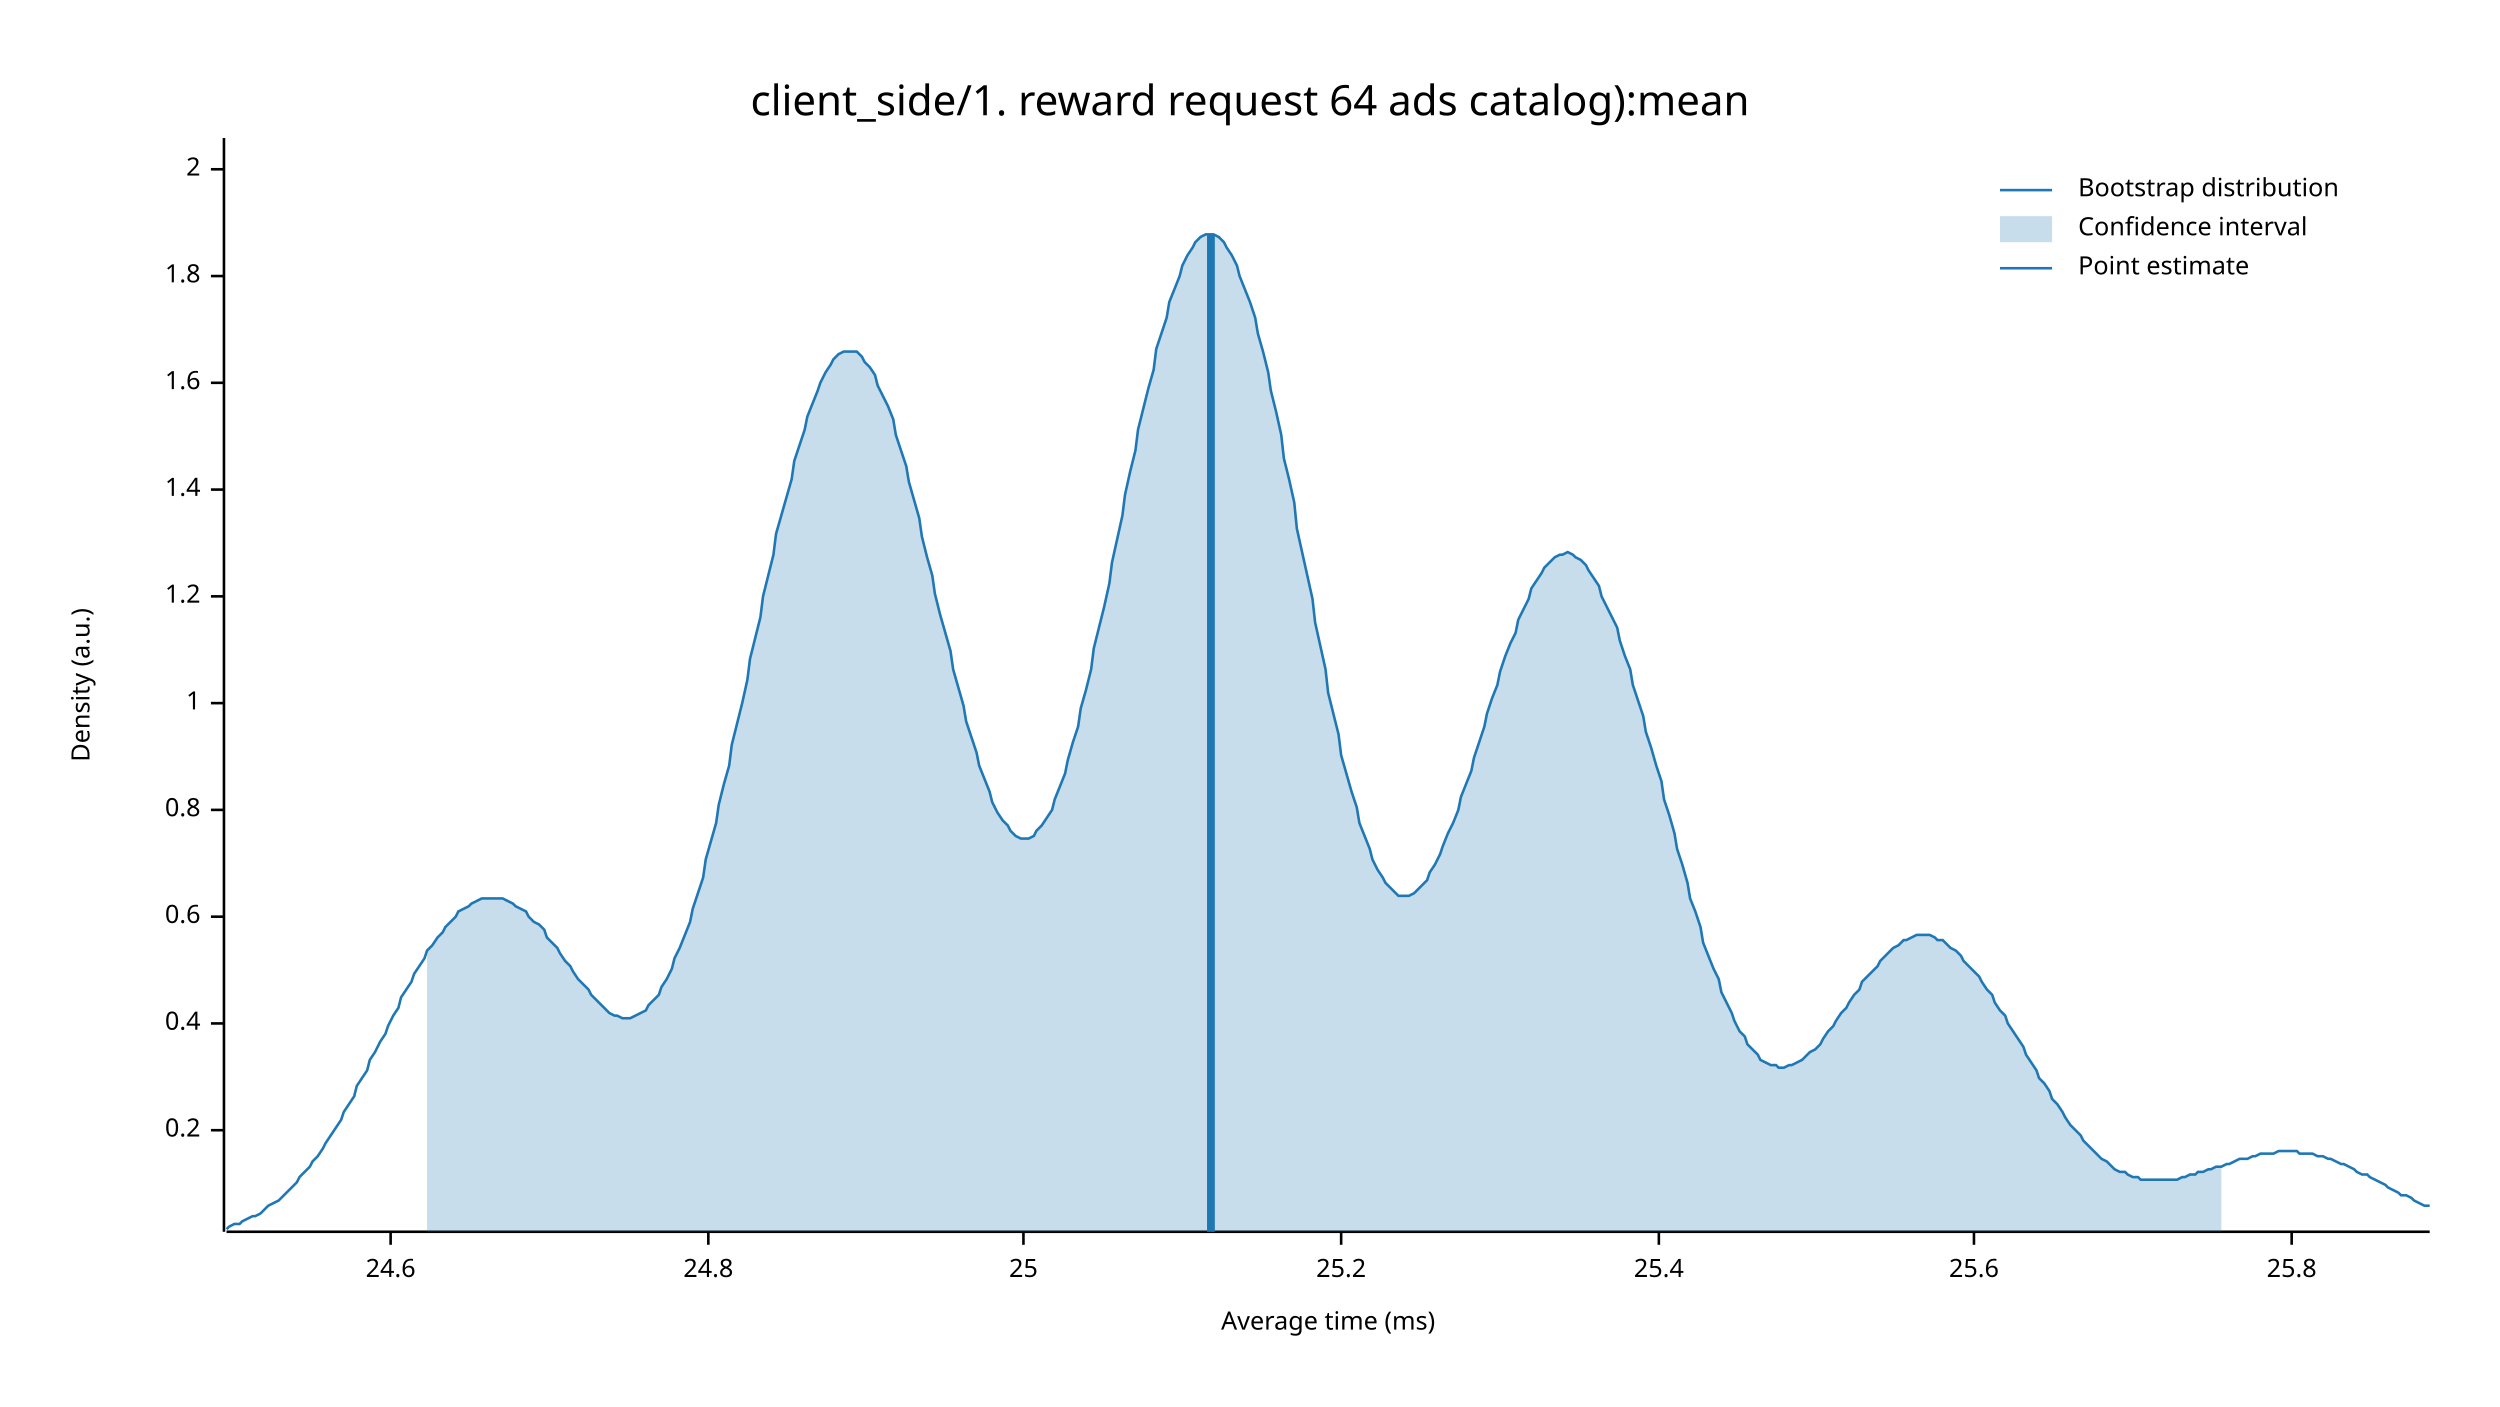
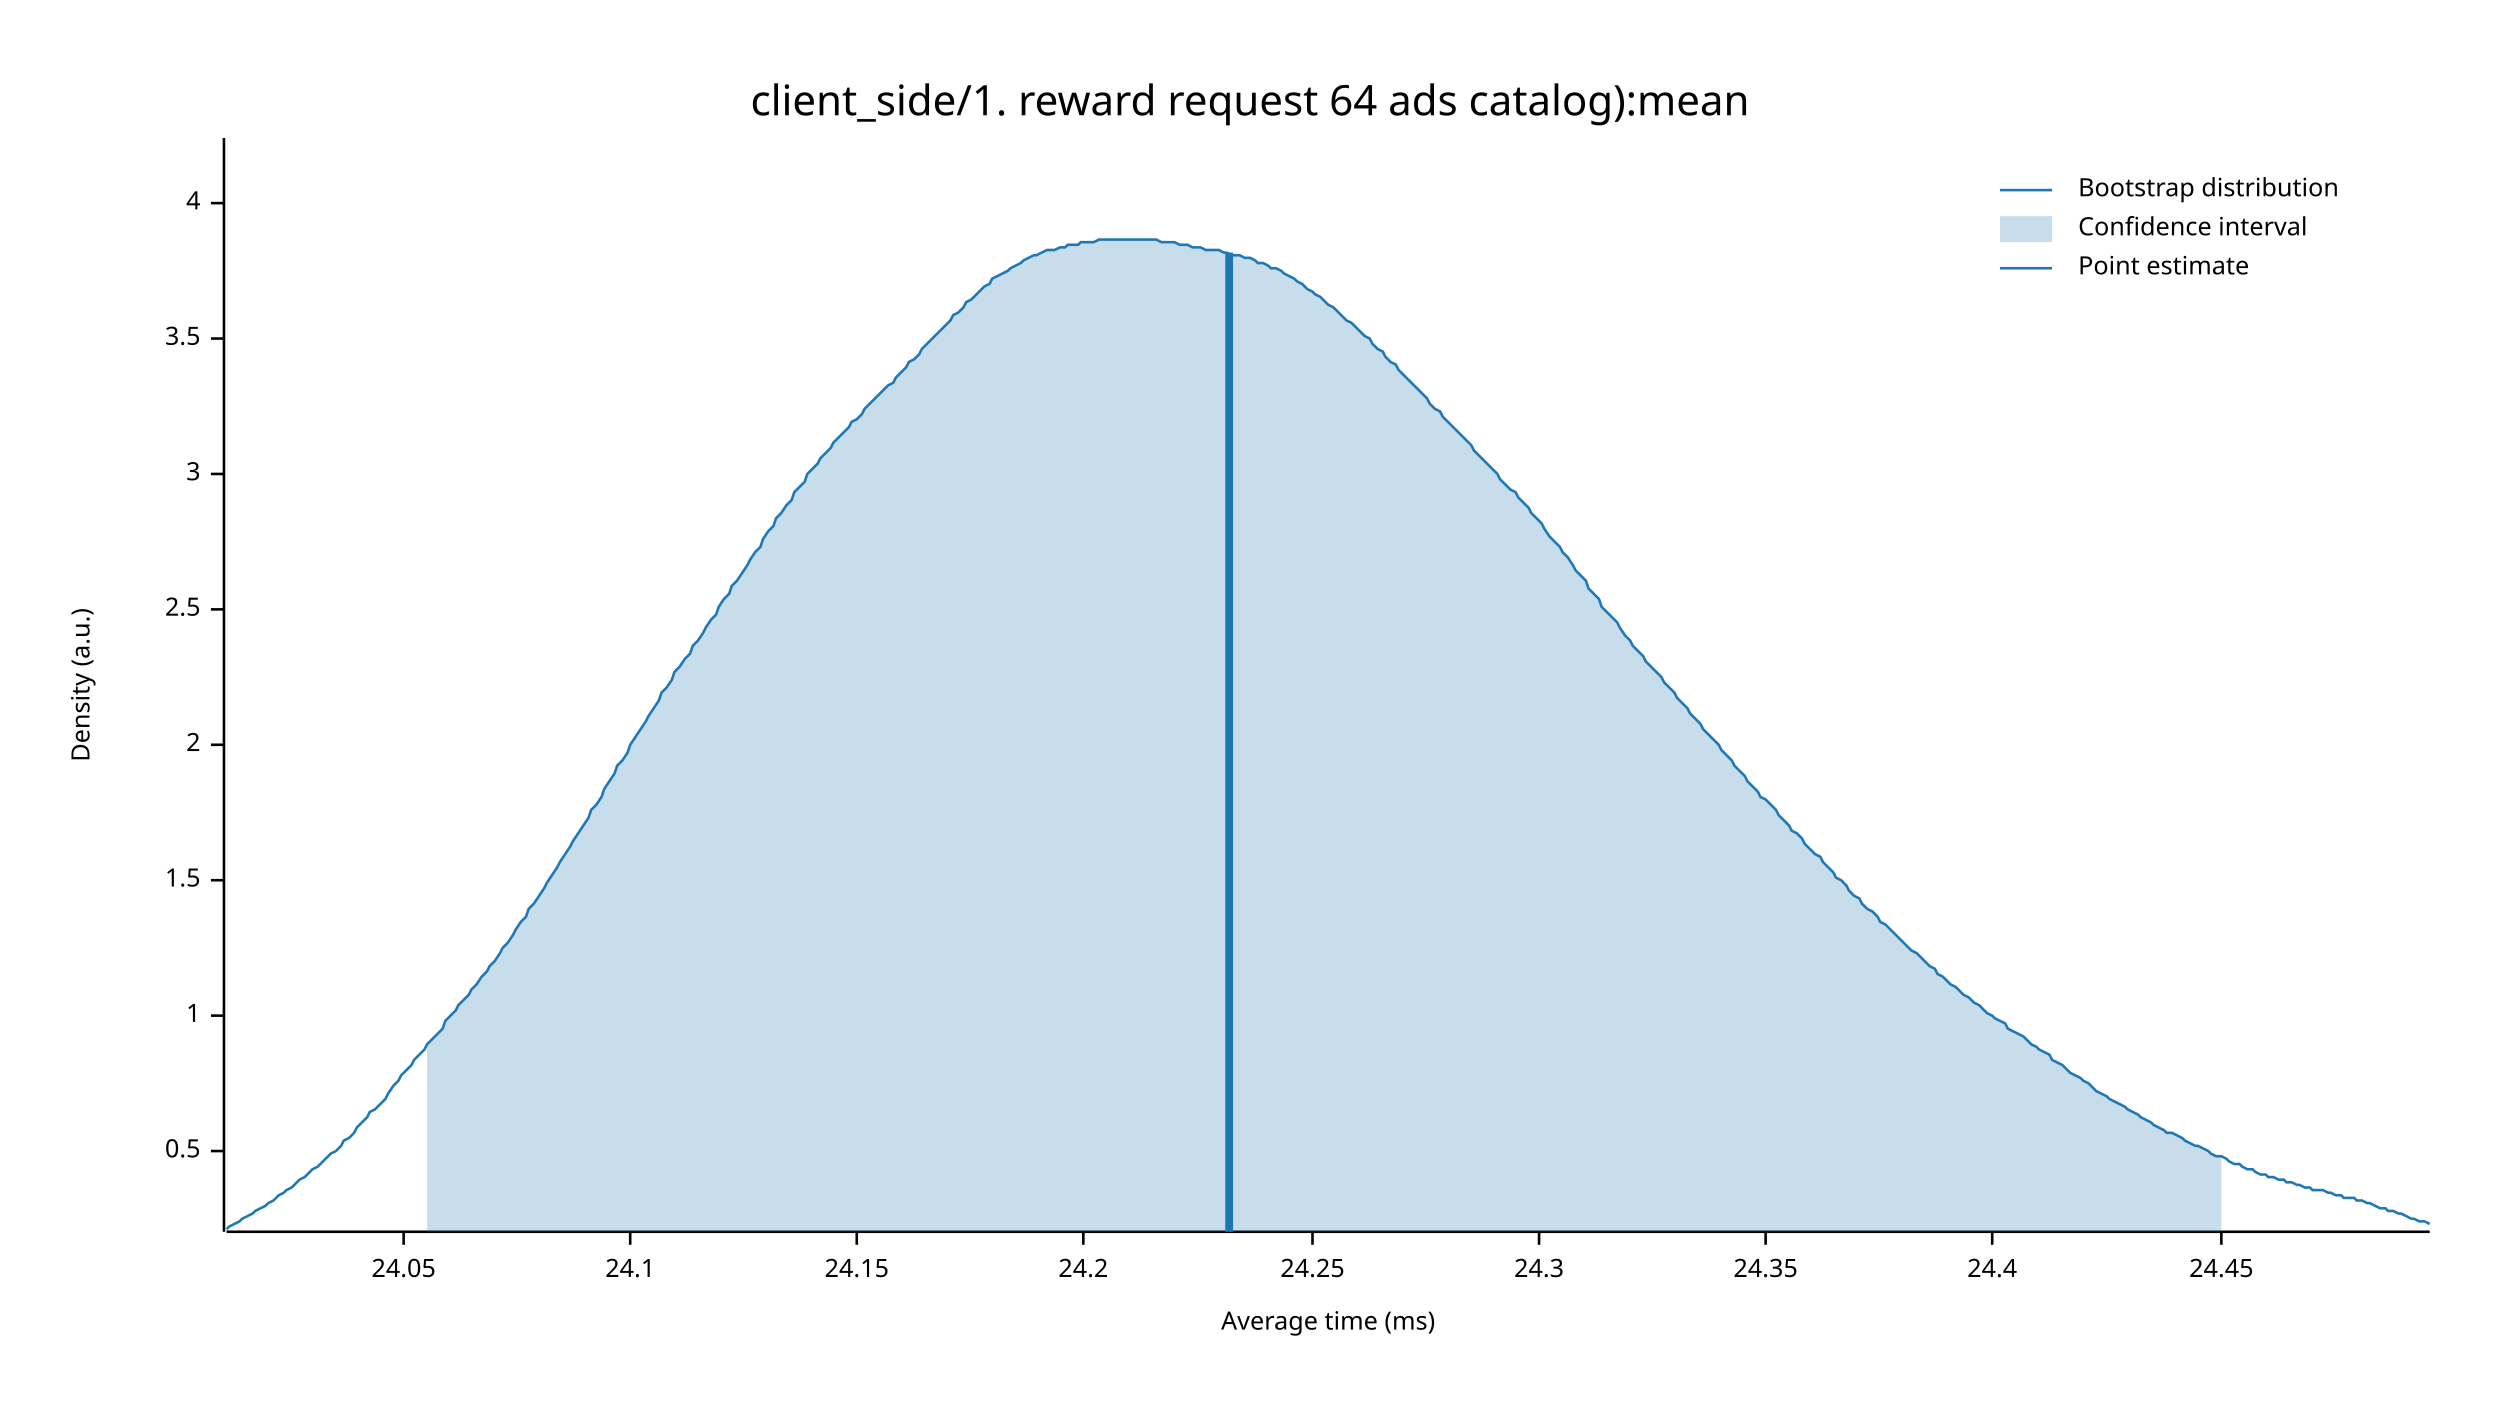
<svg xmlns="http://www.w3.org/2000/svg" width="960" height="540" viewBox="0 0 960 540">
  <text x="480" y="32" dy="0.76em" text-anchor="middle" font-family="sans-serif" font-size="16.129" opacity="1" fill="#000000">
client_side/1. reward request 64 ads catalog):mean
</text>
  <text x="27" y="263" dy="0.76em" text-anchor="middle" font-family="sans-serif" font-size="9.677" opacity="1" fill="#000000" transform="rotate(270, 27, 263)">
Density (a.u.)
</text>
  <text x="510" y="513" dy="-0.5ex" text-anchor="middle" font-family="sans-serif" font-size="9.677" opacity="1" fill="#000000">
Average time (ms)
</text>
  <polyline fill="none" opacity="1" stroke="#000000" stroke-width="1" points="86,53 86,473 " />
-   <text x="77" y="434" dy="0.5ex" text-anchor="end" font-family="sans-serif" font-size="9.677" opacity="1" fill="#000000">
- 0.2
+   <text x="77" y="442" dy="0.5ex" text-anchor="end" font-family="sans-serif" font-size="9.677" opacity="1" fill="#000000">
+ 0.5
</text>
-   <polyline fill="none" opacity="1" stroke="#000000" stroke-width="1" points="81,434 86,434 " />
-   <text x="77" y="393" dy="0.5ex" text-anchor="end" font-family="sans-serif" font-size="9.677" opacity="1" fill="#000000">
- 0.4
- </text>
-   <polyline fill="none" opacity="1" stroke="#000000" stroke-width="1" points="81,393 86,393 " />
-   <text x="77" y="352" dy="0.5ex" text-anchor="end" font-family="sans-serif" font-size="9.677" opacity="1" fill="#000000">
- 0.6
- </text>
-   <polyline fill="none" opacity="1" stroke="#000000" stroke-width="1" points="81,352 86,352 " />
-   <text x="77" y="311" dy="0.5ex" text-anchor="end" font-family="sans-serif" font-size="9.677" opacity="1" fill="#000000">
- 0.8
- </text>
-   <polyline fill="none" opacity="1" stroke="#000000" stroke-width="1" points="81,311 86,311 " />
-   <text x="77" y="270" dy="0.5ex" text-anchor="end" font-family="sans-serif" font-size="9.677" opacity="1" fill="#000000">
+   <polyline fill="none" opacity="1" stroke="#000000" stroke-width="1" points="81,442 86,442 " />
+   <text x="77" y="390" dy="0.5ex" text-anchor="end" font-family="sans-serif" font-size="9.677" opacity="1" fill="#000000">
1
</text>
-   <polyline fill="none" opacity="1" stroke="#000000" stroke-width="1" points="81,270 86,270 " />
-   <text x="77" y="229" dy="0.5ex" text-anchor="end" font-family="sans-serif" font-size="9.677" opacity="1" fill="#000000">
- 1.2
+   <polyline fill="none" opacity="1" stroke="#000000" stroke-width="1" points="81,390 86,390 " />
+   <text x="77" y="338" dy="0.5ex" text-anchor="end" font-family="sans-serif" font-size="9.677" opacity="1" fill="#000000">
+ 1.5
</text>
-   <polyline fill="none" opacity="1" stroke="#000000" stroke-width="1" points="81,229 86,229 " />
-   <text x="77" y="188" dy="0.5ex" text-anchor="end" font-family="sans-serif" font-size="9.677" opacity="1" fill="#000000">
- 1.4
- </text>
-   <polyline fill="none" opacity="1" stroke="#000000" stroke-width="1" points="81,188 86,188 " />
-   <text x="77" y="147" dy="0.5ex" text-anchor="end" font-family="sans-serif" font-size="9.677" opacity="1" fill="#000000">
- 1.6
- </text>
-   <polyline fill="none" opacity="1" stroke="#000000" stroke-width="1" points="81,147 86,147 " />
-   <text x="77" y="106" dy="0.5ex" text-anchor="end" font-family="sans-serif" font-size="9.677" opacity="1" fill="#000000">
- 1.8
- </text>
-   <polyline fill="none" opacity="1" stroke="#000000" stroke-width="1" points="81,106 86,106 " />
-   <text x="77" y="65" dy="0.5ex" text-anchor="end" font-family="sans-serif" font-size="9.677" opacity="1" fill="#000000">
+   <polyline fill="none" opacity="1" stroke="#000000" stroke-width="1" points="81,338 86,338 " />
+   <text x="77" y="286" dy="0.5ex" text-anchor="end" font-family="sans-serif" font-size="9.677" opacity="1" fill="#000000">
2
</text>
-   <polyline fill="none" opacity="1" stroke="#000000" stroke-width="1" points="81,65 86,65 " />
+   <polyline fill="none" opacity="1" stroke="#000000" stroke-width="1" points="81,286 86,286 " />
+   <text x="77" y="234" dy="0.5ex" text-anchor="end" font-family="sans-serif" font-size="9.677" opacity="1" fill="#000000">
+ 2.5
+ </text>
+   <polyline fill="none" opacity="1" stroke="#000000" stroke-width="1" points="81,234 86,234 " />
+   <text x="77" y="182" dy="0.5ex" text-anchor="end" font-family="sans-serif" font-size="9.677" opacity="1" fill="#000000">
+ 3
+ </text>
+   <polyline fill="none" opacity="1" stroke="#000000" stroke-width="1" points="81,182 86,182 " />
+   <text x="77" y="130" dy="0.5ex" text-anchor="end" font-family="sans-serif" font-size="9.677" opacity="1" fill="#000000">
+ 3.5
+ </text>
+   <polyline fill="none" opacity="1" stroke="#000000" stroke-width="1" points="81,130 86,130 " />
+   <text x="77" y="78" dy="0.5ex" text-anchor="end" font-family="sans-serif" font-size="9.677" opacity="1" fill="#000000">
+ 4
+ </text>
+   <polyline fill="none" opacity="1" stroke="#000000" stroke-width="1" points="81,78 86,78 " />
  <polyline fill="none" opacity="1" stroke="#000000" stroke-width="1" points="87,473 933,473 " />
-   <text x="150" y="483" dy="0.76em" text-anchor="middle" font-family="sans-serif" font-size="9.677" opacity="1" fill="#000000">
- 24.6
+   <text x="155" y="483" dy="0.76em" text-anchor="middle" font-family="sans-serif" font-size="9.677" opacity="1" fill="#000000">
+ 24.05
</text>
-   <polyline fill="none" opacity="1" stroke="#000000" stroke-width="1" points="150,473 150,478 " />
-   <text x="272" y="483" dy="0.76em" text-anchor="middle" font-family="sans-serif" font-size="9.677" opacity="1" fill="#000000">
- 24.8
+   <polyline fill="none" opacity="1" stroke="#000000" stroke-width="1" points="155,473 155,478 " />
+   <text x="242" y="483" dy="0.76em" text-anchor="middle" font-family="sans-serif" font-size="9.677" opacity="1" fill="#000000">
+ 24.1
</text>
-   <polyline fill="none" opacity="1" stroke="#000000" stroke-width="1" points="272,473 272,478 " />
-   <text x="393" y="483" dy="0.76em" text-anchor="middle" font-family="sans-serif" font-size="9.677" opacity="1" fill="#000000">
- 25
+   <polyline fill="none" opacity="1" stroke="#000000" stroke-width="1" points="242,473 242,478 " />
+   <text x="329" y="483" dy="0.76em" text-anchor="middle" font-family="sans-serif" font-size="9.677" opacity="1" fill="#000000">
+ 24.15
</text>
-   <polyline fill="none" opacity="1" stroke="#000000" stroke-width="1" points="393,473 393,478 " />
-   <text x="515" y="483" dy="0.76em" text-anchor="middle" font-family="sans-serif" font-size="9.677" opacity="1" fill="#000000">
- 25.2
+   <polyline fill="none" opacity="1" stroke="#000000" stroke-width="1" points="329,473 329,478 " />
+   <text x="416" y="483" dy="0.76em" text-anchor="middle" font-family="sans-serif" font-size="9.677" opacity="1" fill="#000000">
+ 24.2
</text>
-   <polyline fill="none" opacity="1" stroke="#000000" stroke-width="1" points="515,473 515,478 " />
-   <text x="637" y="483" dy="0.76em" text-anchor="middle" font-family="sans-serif" font-size="9.677" opacity="1" fill="#000000">
- 25.4
+   <polyline fill="none" opacity="1" stroke="#000000" stroke-width="1" points="416,473 416,478 " />
+   <text x="504" y="483" dy="0.76em" text-anchor="middle" font-family="sans-serif" font-size="9.677" opacity="1" fill="#000000">
+ 24.25
</text>
-   <polyline fill="none" opacity="1" stroke="#000000" stroke-width="1" points="637,473 637,478 " />
-   <text x="758" y="483" dy="0.76em" text-anchor="middle" font-family="sans-serif" font-size="9.677" opacity="1" fill="#000000">
- 25.6
+   <polyline fill="none" opacity="1" stroke="#000000" stroke-width="1" points="504,473 504,478 " />
+   <text x="591" y="483" dy="0.76em" text-anchor="middle" font-family="sans-serif" font-size="9.677" opacity="1" fill="#000000">
+ 24.3
</text>
-   <polyline fill="none" opacity="1" stroke="#000000" stroke-width="1" points="758,473 758,478 " />
-   <text x="880" y="483" dy="0.76em" text-anchor="middle" font-family="sans-serif" font-size="9.677" opacity="1" fill="#000000">
- 25.8
+   <polyline fill="none" opacity="1" stroke="#000000" stroke-width="1" points="591,473 591,478 " />
+   <text x="678" y="483" dy="0.76em" text-anchor="middle" font-family="sans-serif" font-size="9.677" opacity="1" fill="#000000">
+ 24.35
</text>
-   <polyline fill="none" opacity="1" stroke="#000000" stroke-width="1" points="880,473 880,478 " />
-   <polyline fill="none" opacity="1" stroke="#1F78B4" stroke-width="1" points="87,472 88,471 90,470 92,470 93,469 95,468 97,467 98,467 100,466 102,464 103,463 105,462 107,461 109,459 110,458 112,456 114,454 115,452 117,450 119,448 120,446 122,444 124,441 125,439 127,436 129,433 131,430 132,427 134,424 136,421 137,417 139,414 141,411 142,407 144,404 146,400 148,397 149,394 151,390 153,387 154,383 156,380 158,377 159,374 161,371 163,368 164,365 166,363 168,360 170,358 171,356 173,354 175,352 176,350 178,349 180,348 181,347 183,346 185,345 187,345 188,345 190,345 192,345 193,345 195,346 197,347 198,348 200,349 202,350 203,352 205,354 207,355 209,357 210,360 212,362 214,364 215,366 217,369 219,371 220,373 222,376 224,378 226,380 227,382 229,384 231,386 232,387 234,389 236,390 237,390 239,391 241,391 242,391 244,390 246,389 248,388 249,386 251,384 253,382 254,379 256,376 258,372 259,368 261,364 263,359 265,354 266,349 268,343 270,337 271,330 273,323 275,316 276,309 278,301 280,294 281,286 283,278 285,270 287,261 288,253 290,245 292,237 293,229 295,221 297,213 298,205 300,198 302,191 304,184 305,177 307,171 309,165 310,160 312,155 314,150 315,147 317,143 319,140 320,138 322,136 324,135 326,135 327,135 329,135 331,137 332,139 334,141 336,144 337,148 339,152 341,156 343,161 344,167 346,173 348,179 349,185 351,192 353,199 354,206 356,214 358,221 359,228 361,236 363,243 365,250 366,257 368,264 370,271 371,277 373,283 375,289 376,294 378,299 380,304 381,308 383,312 385,315 387,317 388,319 390,321 392,322 393,322 395,322 397,321 398,319 400,317 402,314 404,311 405,307 407,302 409,297 410,292 412,285 414,279 415,272 417,265 419,257 420,249 422,241 424,233 426,224 427,216 429,207 431,198 432,190 434,181 436,173 437,165 439,157 441,149 443,142 444,134 446,128 448,122 449,116 451,111 453,106 454,102 456,98 458,95 459,93 461,91 463,90 465,90 466,90 468,91 470,93 471,95 473,98 475,102 476,106 478,111 480,116 482,122 483,128 485,135 487,143 488,150 490,158 492,167 493,176 495,184 497,193 498,203 500,212 502,221 504,230 505,239 507,248 509,257 510,266 512,274 514,282 515,290 517,297 519,304 521,310 522,316 524,321 526,326 527,330 529,334 531,337 532,339 534,341 536,343 537,344 539,344 541,344 543,343 544,342 546,340 548,338 549,335 551,332 553,328 554,325 556,320 558,316 560,311 561,306 563,301 565,296 566,291 568,285 570,279 571,274 573,268 575,263 576,258 578,252 580,247 582,243 583,238 585,234 587,230 588,226 590,223 592,220 593,218 595,216 597,214 599,213 600,213 602,212 604,213 605,214 607,215 609,217 610,219 612,222 614,225 615,229 617,233 619,237 621,241 622,246 624,252 626,257 627,263 629,269 631,275 632,281 634,287 636,294 638,300 639,307 641,313 643,320 644,326 646,332 648,339 649,345 651,350 653,356 654,362 656,367 658,372 660,376 661,381 663,385 665,389 666,392 668,396 670,398 671,401 673,403 675,405 676,407 678,408 680,409 682,409 683,410 685,410 687,409 688,409 690,408 692,407 693,406 695,404 697,403 699,401 700,399 702,396 704,394 705,392 707,389 709,387 710,385 712,382 714,380 715,377 717,375 719,373 721,371 722,369 724,367 726,365 727,364 729,363 731,361 732,361 734,360 736,359 738,359 739,359 741,359 743,360 744,361 746,361 748,363 749,364 751,365 753,367 754,369 756,371 758,373 760,375 761,377 763,380 765,382 766,385 768,388 770,390 771,393 773,396 775,399 777,402 778,405 780,408 782,411 783,414 785,416 787,419 788,422 790,424 792,427 793,429 795,432 797,434 799,436 800,438 802,440 804,442 805,443 807,445 809,446 810,447 812,449 814,450 816,450 817,451 819,452 821,452 822,453 824,453 826,453 827,453 829,453 831,453 832,453 834,453 836,453 838,452 839,452 841,451 843,451 844,450 846,450 848,449 849,449 851,448 853,448 855,447 856,447 858,446 860,445 861,445 863,445 865,444 866,444 868,443 870,443 871,443 873,443 875,442 877,442 878,442 880,442 882,442 883,443 885,443 887,443 888,443 890,444 892,444 894,445 895,445 897,446 899,447 900,447 902,448 904,449 905,450 907,451 909,451 910,452 912,453 914,454 916,455 917,456 919,457 921,458 922,459 924,459 926,460 927,461 929,462 931,463 933,463 " />
-   <polygon opacity="0.25" fill="#1F78B4" points="164,365 166,363 168,360 170,358 171,356 173,354 175,352 176,350 178,349 180,348 181,347 183,346 185,345 187,345 188,345 190,345 192,345 193,345 195,346 197,347 198,348 200,349 202,350 203,352 205,354 207,355 209,357 210,360 212,362 214,364 215,366 217,369 219,371 220,373 222,376 224,378 226,380 227,382 229,384 231,386 232,387 234,389 236,390 237,390 239,391 241,391 242,391 244,390 246,389 248,388 249,386 251,384 253,382 254,379 256,376 258,372 259,368 261,364 263,359 265,354 266,349 268,343 270,337 271,330 273,323 275,316 276,309 278,301 280,294 281,286 283,278 285,270 287,261 288,253 290,245 292,237 293,229 295,221 297,213 298,205 300,198 302,191 304,184 305,177 307,171 309,165 310,160 312,155 314,150 315,147 317,143 319,140 320,138 322,136 324,135 326,135 327,135 329,135 331,137 332,139 334,141 336,144 337,148 339,152 341,156 343,161 344,167 346,173 348,179 349,185 351,192 353,199 354,206 356,214 358,221 359,228 361,236 363,243 365,250 366,257 368,264 370,271 371,277 373,283 375,289 376,294 378,299 380,304 381,308 383,312 385,315 387,317 388,319 390,321 392,322 393,322 395,322 397,321 398,319 400,317 402,314 404,311 405,307 407,302 409,297 410,292 412,285 414,279 415,272 417,265 419,257 420,249 422,241 424,233 426,224 427,216 429,207 431,198 432,190 434,181 436,173 437,165 439,157 441,149 443,142 444,134 446,128 448,122 449,116 451,111 453,106 454,102 456,98 458,95 459,93 461,91 463,90 465,90 466,90 468,91 470,93 471,95 473,98 475,102 476,106 478,111 480,116 482,122 483,128 485,135 487,143 488,150 490,158 492,167 493,176 495,184 497,193 498,203 500,212 502,221 504,230 505,239 507,248 509,257 510,266 512,274 514,282 515,290 517,297 519,304 521,310 522,316 524,321 526,326 527,330 529,334 531,337 532,339 534,341 536,343 537,344 539,344 541,344 543,343 544,342 546,340 548,338 549,335 551,332 553,328 554,325 556,320 558,316 560,311 561,306 563,301 565,296 566,291 568,285 570,279 571,274 573,268 575,263 576,258 578,252 580,247 582,243 583,238 585,234 587,230 588,226 590,223 592,220 593,218 595,216 597,214 599,213 600,213 602,212 604,213 605,214 607,215 609,217 610,219 612,222 614,225 615,229 617,233 619,237 621,241 622,246 624,252 626,257 627,263 629,269 631,275 632,281 634,287 636,294 638,300 639,307 641,313 643,320 644,326 646,332 648,339 649,345 651,350 653,356 654,362 656,367 658,372 660,376 661,381 663,385 665,389 666,392 668,396 670,398 671,401 673,403 675,405 676,407 678,408 680,409 682,409 683,410 685,410 687,409 688,409 690,408 692,407 693,406 695,404 697,403 699,401 700,399 702,396 704,394 705,392 707,389 709,387 710,385 712,382 714,380 715,377 717,375 719,373 721,371 722,369 724,367 726,365 727,364 729,363 731,361 732,361 734,360 736,359 738,359 739,359 741,359 743,360 744,361 746,361 748,363 749,364 751,365 753,367 754,369 756,371 758,373 760,375 761,377 763,380 765,382 766,385 768,388 770,390 771,393 773,396 775,399 777,402 778,405 780,408 782,411 783,414 785,416 787,419 788,422 790,424 792,427 793,429 795,432 797,434 799,436 800,438 802,440 804,442 805,443 807,445 809,446 810,447 812,449 814,450 816,450 817,451 819,452 821,452 822,453 824,453 826,453 827,453 829,453 831,453 832,453 834,453 836,453 838,452 839,452 841,451 843,451 844,450 846,450 848,449 849,449 851,448 853,448 853,473 164,473 " />
-   <polyline fill="none" opacity="1" stroke="#1F78B4" stroke-width="3" points="465,473 465,90 " />
+   <polyline fill="none" opacity="1" stroke="#000000" stroke-width="1" points="678,473 678,478 " />
+   <text x="765" y="483" dy="0.76em" text-anchor="middle" font-family="sans-serif" font-size="9.677" opacity="1" fill="#000000">
+ 24.4
+ </text>
+   <polyline fill="none" opacity="1" stroke="#000000" stroke-width="1" points="765,473 765,478 " />
+   <text x="853" y="483" dy="0.76em" text-anchor="middle" font-family="sans-serif" font-size="9.677" opacity="1" fill="#000000">
+ 24.45
+ </text>
+   <polyline fill="none" opacity="1" stroke="#000000" stroke-width="1" points="853,473 853,478 " />
+   <polyline fill="none" opacity="1" stroke="#1F78B4" stroke-width="1" points="87,472 88,471 90,470 92,469 93,468 95,467 97,466 98,465 100,464 102,463 103,462 105,461 107,459 109,458 110,457 112,456 114,454 115,453 117,452 119,450 120,449 122,448 124,446 125,445 127,443 129,442 131,440 132,438 134,437 136,435 137,433 139,431 141,429 142,427 144,426 146,424 148,422 149,420 151,417 153,415 154,413 156,411 158,409 159,407 161,405 163,403 164,401 166,399 168,397 170,395 171,392 173,390 175,388 176,386 178,384 180,382 181,380 183,378 185,375 187,373 188,371 190,369 192,366 193,364 195,362 197,359 198,357 200,354 202,352 203,349 205,347 207,344 209,341 210,339 212,336 214,333 215,331 217,328 219,325 220,323 222,320 224,317 226,314 227,311 229,309 231,306 232,303 234,300 236,297 237,294 239,292 241,289 242,286 244,283 246,280 248,277 249,275 251,272 253,269 254,266 256,264 258,261 259,258 261,256 263,253 265,251 266,248 268,246 270,243 271,241 273,238 275,236 276,233 278,230 280,228 281,225 283,223 285,220 287,217 288,215 290,212 292,210 293,207 295,204 297,202 298,199 300,197 302,194 304,192 305,189 307,187 309,185 310,182 312,180 314,178 315,176 317,174 319,172 320,170 322,168 324,166 326,164 327,162 329,161 331,159 332,157 334,155 336,153 337,152 339,150 341,148 343,147 344,145 346,143 348,141 349,139 351,138 353,136 354,134 356,132 358,130 359,129 361,127 363,125 365,123 366,121 368,120 370,118 371,116 373,115 375,113 376,112 378,110 380,109 381,107 383,106 385,105 387,104 388,103 390,102 392,101 393,100 395,99 397,98 398,98 400,97 402,96 404,96 405,96 407,95 409,95 410,94 412,94 414,94 415,93 417,93 419,93 420,93 422,92 424,92 426,92 427,92 429,92 431,92 432,92 434,92 436,92 437,92 439,92 441,92 443,92 444,92 446,93 448,93 449,93 451,93 453,94 454,94 456,94 458,95 459,95 461,95 463,96 465,96 466,96 468,96 470,97 471,97 473,98 475,98 476,98 478,99 480,99 482,100 483,101 485,101 487,102 488,103 490,103 492,104 493,105 495,106 497,107 498,108 500,109 502,111 504,112 505,113 507,114 509,116 510,117 512,118 514,120 515,121 517,123 519,124 521,126 522,127 524,129 526,130 527,132 529,134 531,135 532,137 534,139 536,140 537,142 539,144 541,146 543,148 544,149 546,151 548,153 549,155 551,157 553,158 554,160 556,162 558,164 560,166 561,167 563,169 565,171 566,173 568,175 570,177 571,178 573,180 575,182 576,184 578,186 580,188 582,189 583,191 585,193 587,195 588,197 590,199 592,201 593,203 595,206 597,208 599,210 600,212 602,214 604,217 605,219 607,221 609,223 610,226 612,228 614,230 615,233 617,235 619,237 621,239 622,241 624,244 626,246 627,248 629,250 631,252 632,254 634,256 636,258 638,260 639,262 641,264 643,266 644,268 646,270 648,272 649,274 651,276 653,278 654,280 656,282 658,284 660,286 661,288 663,290 665,292 666,294 668,296 670,298 671,300 673,302 675,304 676,306 678,307 680,309 682,311 683,313 685,315 687,317 688,319 690,320 692,322 693,324 695,326 697,328 699,329 700,331 702,333 704,335 705,337 707,338 709,340 710,342 712,344 714,345 715,347 717,349 719,350 721,352 722,354 724,355 726,357 727,358 729,360 731,362 732,363 734,365 736,366 738,368 739,369 741,371 743,372 744,374 746,375 748,377 749,378 751,379 753,381 754,382 756,383 758,385 760,386 761,387 763,389 765,390 766,391 768,392 770,393 771,395 773,396 775,397 777,398 778,399 780,401 782,402 783,403 785,404 787,405 788,407 790,408 792,409 793,410 795,412 797,413 799,414 800,415 802,416 804,418 805,419 807,420 809,421 810,422 812,423 814,424 816,425 817,426 819,427 821,428 822,429 824,430 826,431 827,432 829,433 831,434 832,435 834,435 836,436 838,437 839,438 841,439 843,440 844,440 846,441 848,442 849,443 851,444 853,444 855,445 856,446 858,447 860,447 861,448 863,449 865,449 866,450 868,451 870,451 871,452 873,452 875,453 877,453 878,454 880,454 882,455 883,455 885,456 887,456 888,457 890,457 892,457 894,458 895,458 897,459 899,459 900,460 902,460 904,460 905,461 907,461 909,462 910,462 912,463 914,464 916,464 917,465 919,465 921,466 922,466 924,467 926,468 927,468 929,469 931,469 933,470 " />
+   <polygon opacity="0.25" fill="#1F78B4" points="164,401 166,399 168,397 170,395 171,392 173,390 175,388 176,386 178,384 180,382 181,380 183,378 185,375 187,373 188,371 190,369 192,366 193,364 195,362 197,359 198,357 200,354 202,352 203,349 205,347 207,344 209,341 210,339 212,336 214,333 215,331 217,328 219,325 220,323 222,320 224,317 226,314 227,311 229,309 231,306 232,303 234,300 236,297 237,294 239,292 241,289 242,286 244,283 246,280 248,277 249,275 251,272 253,269 254,266 256,264 258,261 259,258 261,256 263,253 265,251 266,248 268,246 270,243 271,241 273,238 275,236 276,233 278,230 280,228 281,225 283,223 285,220 287,217 288,215 290,212 292,210 293,207 295,204 297,202 298,199 300,197 302,194 304,192 305,189 307,187 309,185 310,182 312,180 314,178 315,176 317,174 319,172 320,170 322,168 324,166 326,164 327,162 329,161 331,159 332,157 334,155 336,153 337,152 339,150 341,148 343,147 344,145 346,143 348,141 349,139 351,138 353,136 354,134 356,132 358,130 359,129 361,127 363,125 365,123 366,121 368,120 370,118 371,116 373,115 375,113 376,112 378,110 380,109 381,107 383,106 385,105 387,104 388,103 390,102 392,101 393,100 395,99 397,98 398,98 400,97 402,96 404,96 405,96 407,95 409,95 410,94 412,94 414,94 415,93 417,93 419,93 420,93 422,92 424,92 426,92 427,92 429,92 431,92 432,92 434,92 436,92 437,92 439,92 441,92 443,92 444,92 446,93 448,93 449,93 451,93 453,94 454,94 456,94 458,95 459,95 461,95 463,96 465,96 466,96 468,96 470,97 471,97 473,98 475,98 476,98 478,99 480,99 482,100 483,101 485,101 487,102 488,103 490,103 492,104 493,105 495,106 497,107 498,108 500,109 502,111 504,112 505,113 507,114 509,116 510,117 512,118 514,120 515,121 517,123 519,124 521,126 522,127 524,129 526,130 527,132 529,134 531,135 532,137 534,139 536,140 537,142 539,144 541,146 543,148 544,149 546,151 548,153 549,155 551,157 553,158 554,160 556,162 558,164 560,166 561,167 563,169 565,171 566,173 568,175 570,177 571,178 573,180 575,182 576,184 578,186 580,188 582,189 583,191 585,193 587,195 588,197 590,199 592,201 593,203 595,206 597,208 599,210 600,212 602,214 604,217 605,219 607,221 609,223 610,226 612,228 614,230 615,233 617,235 619,237 621,239 622,241 624,244 626,246 627,248 629,250 631,252 632,254 634,256 636,258 638,260 639,262 641,264 643,266 644,268 646,270 648,272 649,274 651,276 653,278 654,280 656,282 658,284 660,286 661,288 663,290 665,292 666,294 668,296 670,298 671,300 673,302 675,304 676,306 678,307 680,309 682,311 683,313 685,315 687,317 688,319 690,320 692,322 693,324 695,326 697,328 699,329 700,331 702,333 704,335 705,337 707,338 709,340 710,342 712,344 714,345 715,347 717,349 719,350 721,352 722,354 724,355 726,357 727,358 729,360 731,362 732,363 734,365 736,366 738,368 739,369 741,371 743,372 744,374 746,375 748,377 749,378 751,379 753,381 754,382 756,383 758,385 760,386 761,387 763,389 765,390 766,391 768,392 770,393 771,395 773,396 775,397 777,398 778,399 780,401 782,402 783,403 785,404 787,405 788,407 790,408 792,409 793,410 795,412 797,413 799,414 800,415 802,416 804,418 805,419 807,420 809,421 810,422 812,423 814,424 816,425 817,426 819,427 821,428 822,429 824,430 826,431 827,432 829,433 831,434 832,435 834,435 836,436 838,437 839,438 841,439 843,440 844,440 846,441 848,442 849,443 851,444 853,444 853,473 164,473 " />
+   <polyline fill="none" opacity="1" stroke="#1F78B4" stroke-width="3" points="472,473 472,97 " />
  <text x="798" y="68" dy="0.76em" text-anchor="start" font-family="sans-serif" font-size="9.677" opacity="1" fill="#000000">
Bootstrap distribution
</text>
  <text x="798" y="83" dy="0.76em" text-anchor="start" font-family="sans-serif" font-size="9.677" opacity="1" fill="#000000">
Confidence interval
</text>
  <text x="798" y="98" dy="0.76em" text-anchor="start" font-family="sans-serif" font-size="9.677" opacity="1" fill="#000000">
Point estimate
</text>
  <polyline fill="none" opacity="1" stroke="#1F78B4" stroke-width="1" points="768,73 788,73 " />
  <rect x="768" y="83" width="20" height="10" opacity="0.25" fill="#1F78B4" stroke="none" />
  <polyline fill="none" opacity="1" stroke="#1F78B4" stroke-width="1" points="768,103 788,103 " />
</svg>
